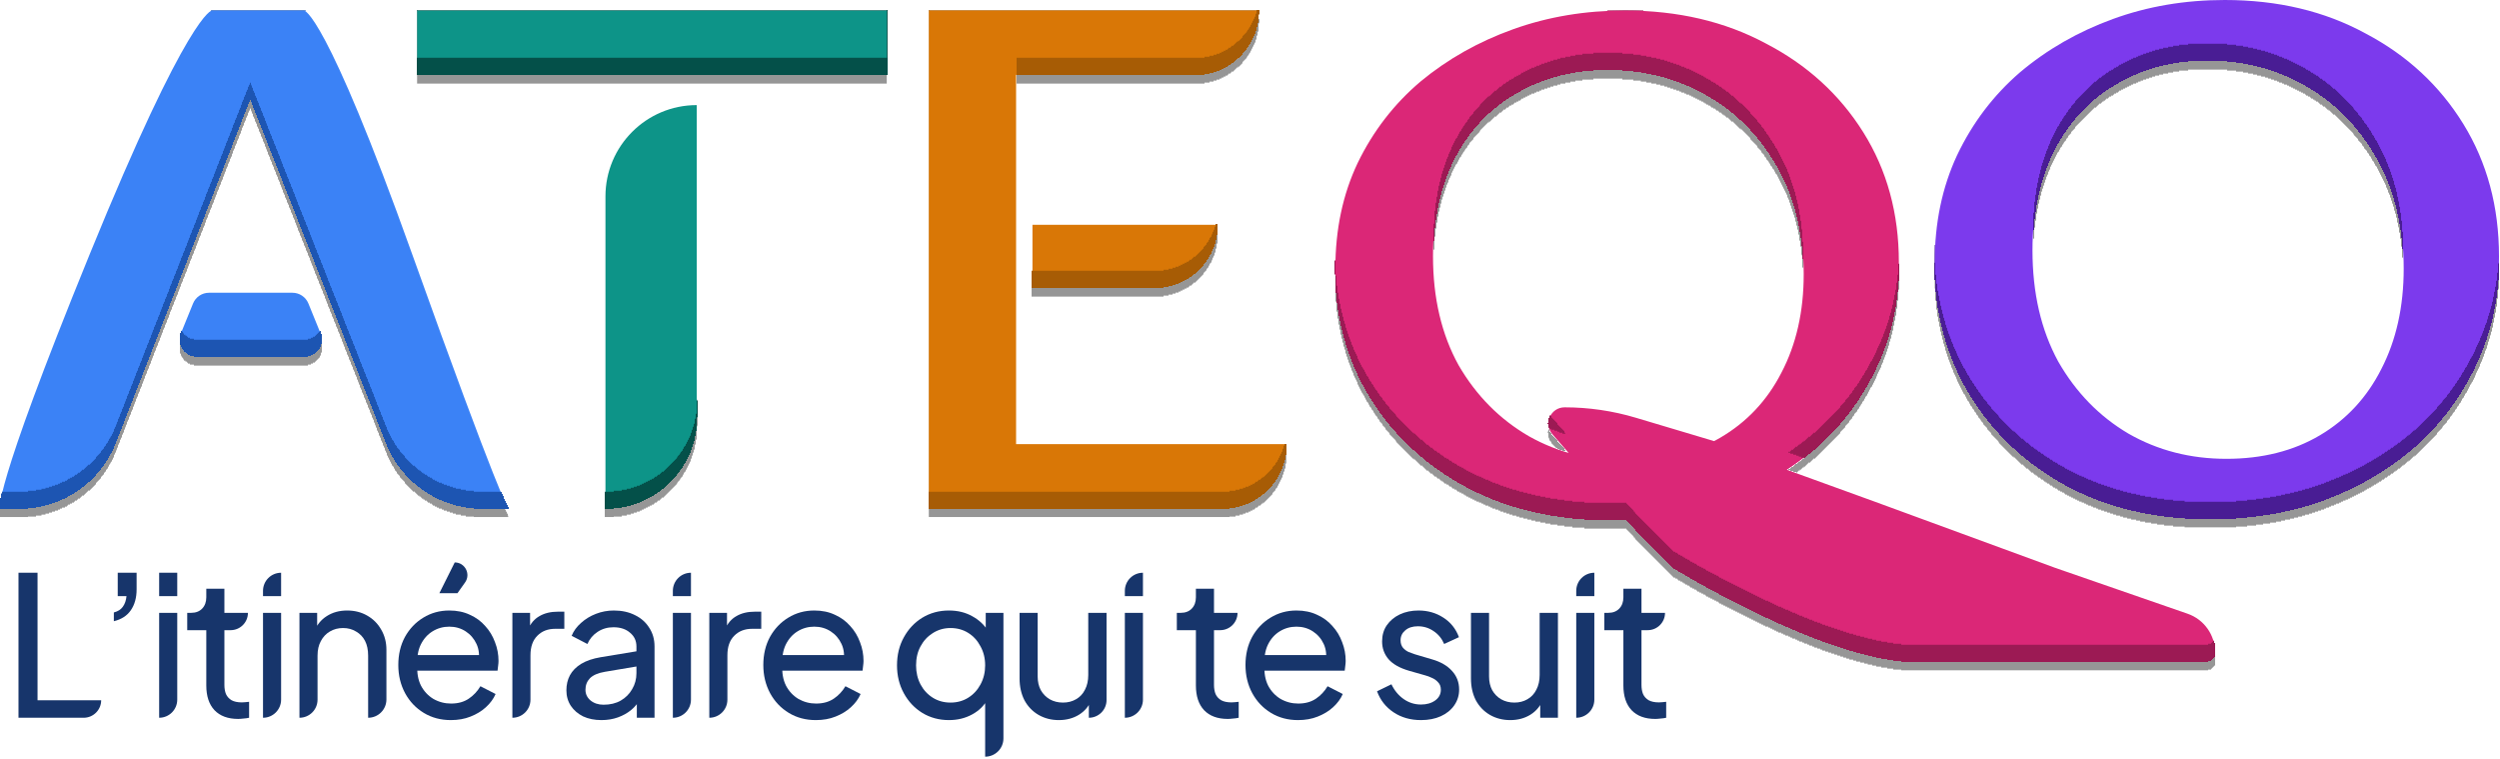
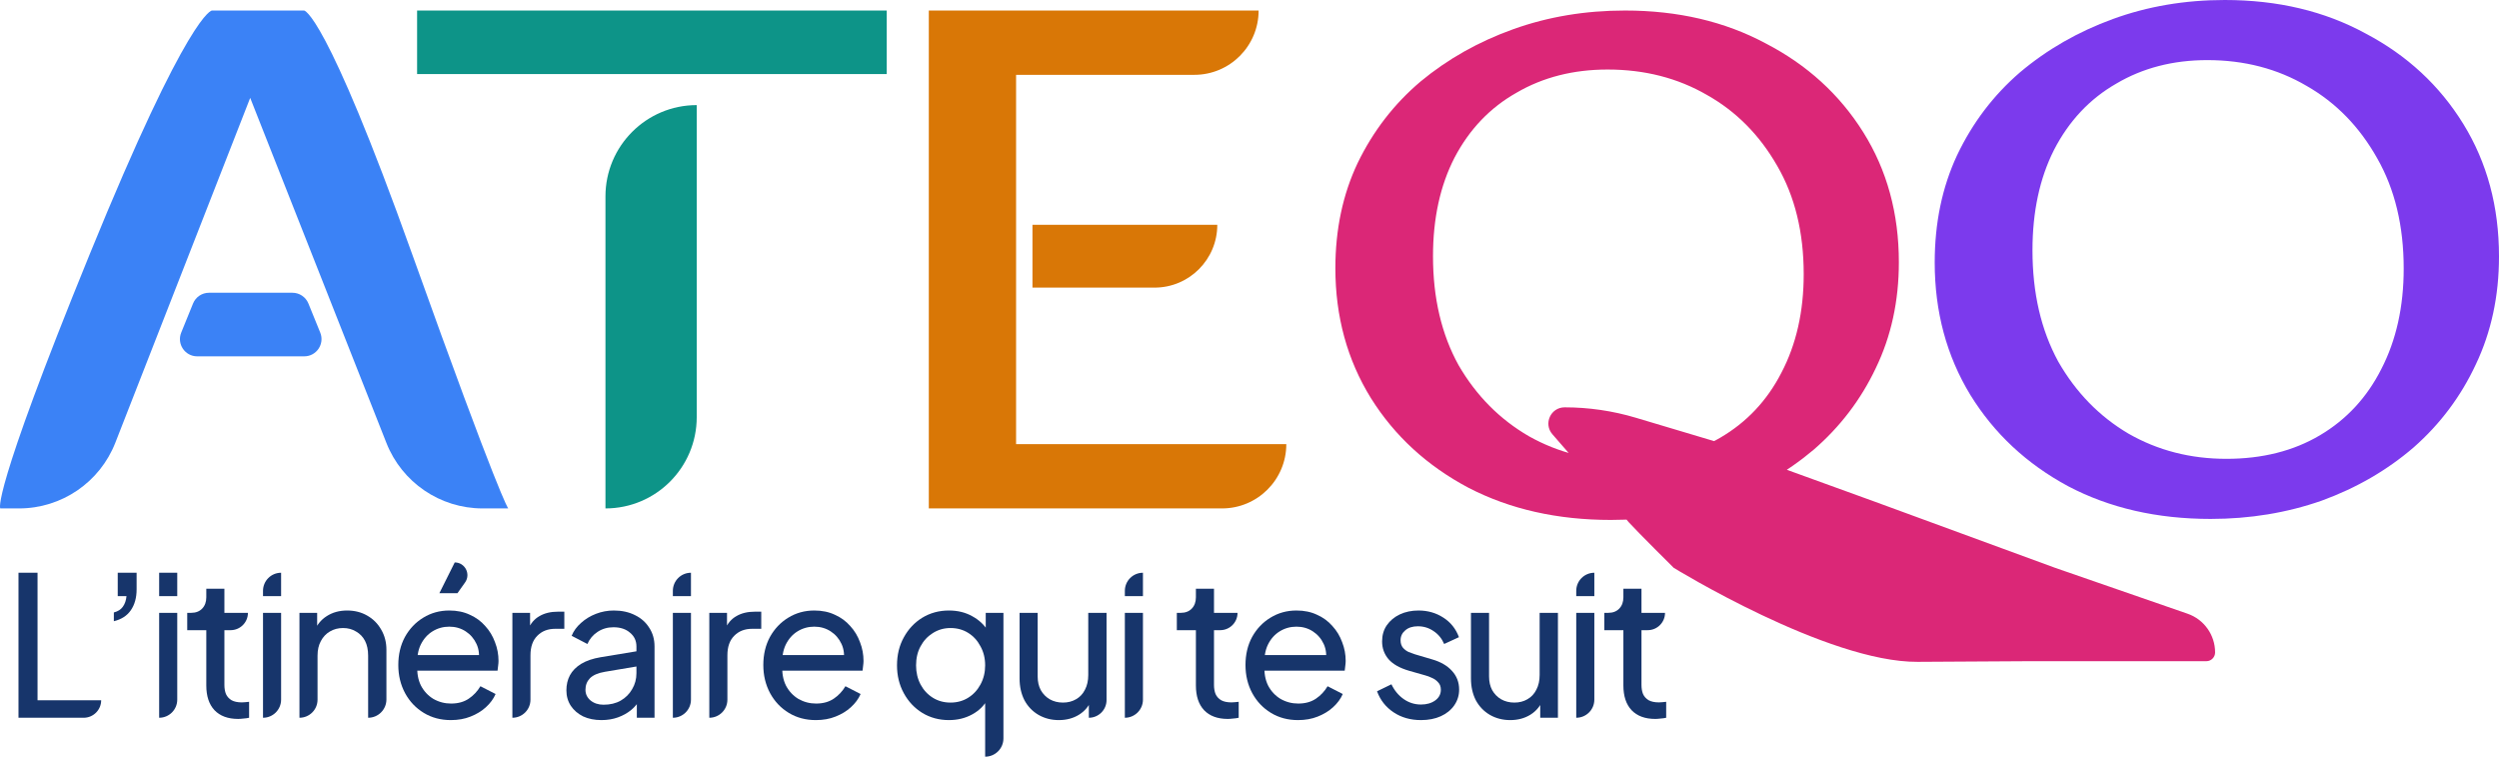
<svg xmlns="http://www.w3.org/2000/svg" width="290" height="88" viewBox="0 0 290 88" fill="none">
  <path d="M2.145 83.26V66.439H4.357V81.228H11.741C11.741 82.35 10.831 83.26 9.709 83.26H2.145Z" fill="#17356B" />
  <path d="M13.212 72.061V71.045C13.678 70.925 14.025 70.706 14.25 70.39C14.491 70.059 14.634 69.645 14.679 69.148H13.663V66.439H15.854V68.358C15.854 69.337 15.628 70.149 15.176 70.797C14.74 71.429 14.085 71.85 13.212 72.061Z" fill="#17356B" />
  <path d="M18.469 83.26V71.09H20.569V81.16C20.569 82.32 19.629 83.26 18.469 83.26ZM18.469 69.148V66.439H20.569V69.148H18.469Z" fill="#17356B" />
  <path d="M27.643 83.396C26.454 83.396 25.535 83.057 24.888 82.38C24.256 81.702 23.94 80.746 23.94 79.512V73.1H21.727V71.09H22.179C22.721 71.09 23.15 70.925 23.466 70.593C23.782 70.262 23.94 69.826 23.94 69.284V68.29H26.04V71.09H28.772C28.772 72.2 27.872 73.1 26.762 73.1H26.04V79.444C26.04 79.851 26.1 80.205 26.22 80.506C26.356 80.807 26.574 81.047 26.875 81.228C27.176 81.394 27.575 81.477 28.072 81.477C28.177 81.477 28.305 81.469 28.456 81.454C28.621 81.439 28.772 81.424 28.907 81.409V83.26C28.712 83.305 28.493 83.335 28.253 83.351C28.012 83.381 27.808 83.396 27.643 83.396Z" fill="#17356B" />
  <path d="M30.521 83.26V71.09H32.621V81.16C32.621 82.32 31.681 83.26 30.521 83.26ZM30.521 69.148V68.539C30.521 67.379 31.461 66.439 32.621 66.439V69.148H30.521Z" fill="#17356B" />
  <path d="M34.751 83.26V71.09H36.805V73.461L36.467 73.258C36.767 72.49 37.249 71.895 37.911 71.474C38.589 71.037 39.379 70.819 40.282 70.819C41.155 70.819 41.931 71.015 42.608 71.406C43.3 71.798 43.842 72.34 44.234 73.032C44.64 73.724 44.843 74.507 44.843 75.38V81.138C44.843 82.31 43.893 83.26 42.721 83.26V76.058C42.721 75.38 42.6 74.808 42.36 74.342C42.119 73.875 41.773 73.514 41.321 73.258C40.884 72.987 40.38 72.851 39.808 72.851C39.236 72.851 38.724 72.987 38.273 73.258C37.836 73.514 37.49 73.882 37.234 74.364C36.978 74.831 36.85 75.395 36.85 76.058V81.16C36.85 82.32 35.91 83.26 34.751 83.26Z" fill="#17356B" />
  <path d="M52.319 83.531C51.145 83.531 50.099 83.253 49.18 82.696C48.262 82.139 47.539 81.379 47.013 80.415C46.486 79.437 46.222 78.346 46.222 77.141C46.222 75.922 46.478 74.838 46.99 73.89C47.517 72.942 48.224 72.197 49.112 71.655C50.016 71.098 51.024 70.819 52.138 70.819C53.041 70.819 53.839 70.985 54.532 71.316C55.239 71.632 55.834 72.069 56.315 72.626C56.812 73.167 57.188 73.792 57.444 74.5C57.715 75.192 57.851 75.915 57.851 76.667C57.851 76.833 57.836 77.021 57.806 77.232C57.79 77.427 57.768 77.615 57.738 77.796H47.758V75.99H56.519L55.525 76.803C55.66 76.02 55.585 75.32 55.299 74.703C55.013 74.086 54.592 73.596 54.035 73.235C53.478 72.874 52.846 72.693 52.138 72.693C51.431 72.693 50.783 72.874 50.196 73.235C49.609 73.596 49.15 74.116 48.819 74.793C48.503 75.456 48.375 76.246 48.435 77.164C48.375 78.052 48.51 78.835 48.842 79.512C49.188 80.174 49.669 80.694 50.287 81.07C50.919 81.431 51.604 81.612 52.341 81.612C53.154 81.612 53.839 81.424 54.396 81.047C54.953 80.671 55.404 80.189 55.751 79.603L57.512 80.506C57.271 81.063 56.895 81.574 56.383 82.041C55.886 82.493 55.292 82.854 54.599 83.125C53.922 83.396 53.162 83.531 52.319 83.531ZM50.987 68.81L52.77 65.242C53.964 65.242 54.66 66.589 53.97 67.563L53.086 68.81H50.987Z" fill="#17356B" />
  <path d="M59.46 83.26V71.09H61.514V73.326L61.288 73.009C61.575 72.317 62.011 71.805 62.598 71.474C63.185 71.128 63.9 70.955 64.743 70.955H65.488V72.942H64.427C63.569 72.942 62.877 73.213 62.35 73.754C61.823 74.281 61.559 75.034 61.559 76.012V81.16C61.559 82.32 60.619 83.26 59.46 83.26Z" fill="#17356B" />
  <path d="M69.792 83.531C68.994 83.531 68.287 83.388 67.669 83.102C67.067 82.801 66.593 82.395 66.247 81.883C65.901 81.356 65.728 80.754 65.728 80.077C65.728 79.429 65.863 78.85 66.134 78.338C66.42 77.811 66.857 77.367 67.444 77.006C68.046 76.645 68.799 76.389 69.702 76.238L74.217 75.493V77.254L70.176 77.932C69.393 78.067 68.821 78.316 68.46 78.677C68.114 79.038 67.941 79.482 67.941 80.009C67.941 80.506 68.136 80.92 68.528 81.251C68.934 81.582 69.438 81.748 70.04 81.748C70.808 81.748 71.47 81.589 72.027 81.273C72.599 80.942 73.043 80.498 73.359 79.941C73.691 79.384 73.856 78.767 73.856 78.09V74.996C73.856 74.334 73.608 73.8 73.111 73.393C72.629 72.972 71.99 72.761 71.192 72.761C70.499 72.761 69.882 72.942 69.34 73.303C68.814 73.649 68.422 74.116 68.166 74.703L66.337 73.754C66.563 73.198 66.924 72.701 67.421 72.264C67.918 71.813 68.497 71.459 69.16 71.203C69.822 70.947 70.514 70.819 71.237 70.819C72.17 70.819 72.991 71 73.698 71.361C74.406 71.707 74.955 72.197 75.346 72.829C75.753 73.446 75.956 74.168 75.956 74.996V83.26H73.901V80.957L74.285 81.093C74.029 81.574 73.683 81.996 73.246 82.357C72.81 82.718 72.298 83.004 71.711 83.215C71.124 83.426 70.484 83.531 69.792 83.531Z" fill="#17356B" />
  <path d="M78.083 83.26V71.09H80.183V81.16C80.183 82.32 79.243 83.26 78.083 83.26ZM78.083 69.148V68.539C78.083 67.379 79.023 66.439 80.183 66.439V69.148H78.083Z" fill="#17356B" />
  <path d="M82.312 83.26V71.09H84.367V73.326L84.141 73.009C84.427 72.317 84.864 71.805 85.451 71.474C86.038 71.128 86.753 70.955 87.596 70.955H88.341V72.942H87.279C86.421 72.942 85.729 73.213 85.202 73.754C84.675 74.281 84.412 75.034 84.412 76.012V81.16C84.412 82.32 83.472 83.26 82.312 83.26Z" fill="#17356B" />
  <path d="M94.677 83.531C93.502 83.531 92.456 83.253 91.538 82.696C90.62 82.139 89.897 81.379 89.371 80.415C88.844 79.437 88.58 78.346 88.58 77.141C88.58 75.922 88.836 74.838 89.348 73.89C89.875 72.942 90.582 72.197 91.47 71.655C92.374 71.098 93.382 70.819 94.496 70.819C95.399 70.819 96.197 70.985 96.889 71.316C97.597 71.632 98.191 72.069 98.673 72.626C99.17 73.167 99.546 73.792 99.802 74.5C100.073 75.192 100.208 75.915 100.208 76.667C100.208 76.833 100.193 77.021 100.163 77.232C100.148 77.427 100.126 77.615 100.096 77.796H90.116V75.99H98.876L97.883 76.803C98.018 76.02 97.943 75.32 97.657 74.703C97.371 74.086 96.95 73.596 96.392 73.235C95.836 72.874 95.203 72.693 94.496 72.693C93.788 72.693 93.141 72.874 92.554 73.235C91.967 73.596 91.508 74.116 91.177 74.793C90.861 75.456 90.733 76.246 90.793 77.164C90.733 78.052 90.868 78.835 91.199 79.512C91.546 80.174 92.027 80.694 92.644 81.07C93.277 81.431 93.962 81.612 94.699 81.612C95.512 81.612 96.197 81.424 96.754 81.047C97.311 80.671 97.762 80.189 98.109 79.603L99.87 80.506C99.629 81.063 99.253 81.574 98.741 82.041C98.244 82.493 97.65 82.854 96.957 83.125C96.28 83.396 95.519 83.531 94.677 83.531Z" fill="#17356B" />
  <path d="M114.323 87.776V80.664L114.661 81.025C114.24 81.823 113.623 82.44 112.81 82.876C112.012 83.313 111.117 83.531 110.123 83.531C108.979 83.531 107.948 83.253 107.03 82.696C106.127 82.139 105.412 81.379 104.885 80.415C104.358 79.452 104.094 78.376 104.094 77.186C104.094 75.967 104.358 74.883 104.885 73.935C105.412 72.972 106.127 72.212 107.03 71.655C107.948 71.098 108.979 70.819 110.123 70.819C111.132 70.819 112.027 71.037 112.81 71.474C113.593 71.895 114.21 72.468 114.661 73.19L114.391 73.709V71.09H116.445V85.654C116.445 86.826 115.495 87.776 114.323 87.776ZM110.304 81.499C111.071 81.499 111.756 81.311 112.358 80.935C112.961 80.558 113.435 80.046 113.781 79.399C114.142 78.737 114.323 77.999 114.323 77.186C114.323 76.359 114.142 75.621 113.781 74.974C113.435 74.311 112.961 73.792 112.358 73.416C111.756 73.04 111.071 72.851 110.304 72.851C109.551 72.851 108.866 73.047 108.249 73.438C107.647 73.815 107.173 74.326 106.827 74.974C106.48 75.606 106.307 76.344 106.307 77.186C106.307 77.999 106.48 78.737 106.827 79.399C107.173 80.046 107.647 80.558 108.249 80.935C108.851 81.311 109.536 81.499 110.304 81.499Z" fill="#17356B" />
  <path d="M122.879 83.531C122.006 83.531 121.216 83.328 120.508 82.922C119.816 82.515 119.274 81.951 118.883 81.228C118.506 80.491 118.318 79.648 118.318 78.699V71.09H120.418V78.474C120.418 79.076 120.538 79.603 120.779 80.054C121.035 80.506 121.381 80.859 121.818 81.115C122.269 81.371 122.781 81.499 123.353 81.499C123.925 81.499 124.429 81.371 124.866 81.115C125.318 80.859 125.664 80.491 125.905 80.009C126.161 79.527 126.288 78.955 126.288 78.293V71.09H128.411V81.206C128.411 82.34 127.491 83.26 126.356 83.26V80.889L126.695 81.093C126.409 81.86 125.92 82.463 125.227 82.899C124.55 83.32 123.767 83.531 122.879 83.531Z" fill="#17356B" />
  <path d="M130.535 83.26V71.09H132.635V81.16C132.635 82.32 131.695 83.26 130.535 83.26ZM130.535 69.148V68.539C130.535 67.379 131.475 66.439 132.635 66.439V69.148H130.535Z" fill="#17356B" />
  <path d="M142.483 83.396C141.294 83.396 140.376 83.057 139.728 82.38C139.096 81.702 138.78 80.746 138.78 79.512V73.1H136.567V71.09H137.019C137.561 71.09 137.99 70.925 138.306 70.593C138.622 70.262 138.78 69.826 138.78 69.284V68.29H140.88V71.09H143.612C143.612 72.2 142.712 73.1 141.602 73.1H140.88V79.444C140.88 79.851 140.94 80.205 141.06 80.506C141.196 80.807 141.414 81.047 141.715 81.228C142.016 81.394 142.415 81.477 142.912 81.477C143.017 81.477 143.145 81.469 143.296 81.454C143.461 81.439 143.612 81.424 143.747 81.409V83.26C143.552 83.305 143.333 83.335 143.093 83.351C142.852 83.381 142.649 83.396 142.483 83.396Z" fill="#17356B" />
  <path d="M150.63 83.531C149.456 83.531 148.41 83.253 147.492 82.696C146.574 82.139 145.851 81.379 145.324 80.415C144.797 79.437 144.534 78.346 144.534 77.141C144.534 75.922 144.79 74.838 145.302 73.89C145.828 72.942 146.536 72.197 147.424 71.655C148.327 71.098 149.336 70.819 150.45 70.819C151.353 70.819 152.151 70.985 152.843 71.316C153.551 71.632 154.145 72.069 154.627 72.626C155.124 73.167 155.5 73.792 155.756 74.5C156.027 75.192 156.162 75.915 156.162 76.667C156.162 76.833 156.147 77.021 156.117 77.232C156.102 77.427 156.079 77.615 156.049 77.796H146.069V75.99H154.83L153.837 76.803C153.972 76.02 153.897 75.32 153.611 74.703C153.325 74.086 152.903 73.596 152.346 73.235C151.789 72.874 151.157 72.693 150.45 72.693C149.742 72.693 149.095 72.874 148.508 73.235C147.921 73.596 147.462 74.116 147.131 74.793C146.814 75.456 146.686 76.246 146.747 77.164C146.686 78.052 146.822 78.835 147.153 79.512C147.499 80.174 147.981 80.694 148.598 81.07C149.23 81.431 149.915 81.612 150.653 81.612C151.466 81.612 152.151 81.424 152.708 81.047C153.265 80.671 153.716 80.189 154.062 79.603L155.823 80.506C155.583 81.063 155.206 81.574 154.695 82.041C154.198 82.493 153.603 82.854 152.911 83.125C152.233 83.396 151.473 83.531 150.63 83.531Z" fill="#17356B" />
  <path d="M164.903 83.531C163.683 83.531 162.622 83.23 161.719 82.628C160.816 82.026 160.176 81.213 159.8 80.189L161.471 79.377C161.817 80.099 162.291 80.671 162.893 81.093C163.495 81.514 164.165 81.725 164.903 81.725C165.565 81.725 166.114 81.567 166.551 81.251C166.988 80.935 167.206 80.521 167.206 80.009C167.206 79.648 167.1 79.362 166.89 79.151C166.694 78.925 166.453 78.752 166.167 78.632C165.881 78.496 165.618 78.398 165.377 78.338L163.548 77.819C162.449 77.503 161.644 77.051 161.132 76.464C160.635 75.877 160.387 75.192 160.387 74.409C160.387 73.687 160.568 73.062 160.929 72.535C161.305 71.993 161.809 71.572 162.442 71.271C163.089 70.97 163.811 70.819 164.609 70.819C165.678 70.819 166.634 71.09 167.477 71.632C168.335 72.174 168.944 72.934 169.306 73.912L167.59 74.703C167.319 74.071 166.912 73.574 166.37 73.213C165.828 72.836 165.219 72.648 164.541 72.648C163.924 72.648 163.435 72.806 163.074 73.122C162.713 73.423 162.532 73.807 162.532 74.274C162.532 74.62 162.622 74.906 162.803 75.132C162.984 75.343 163.202 75.508 163.458 75.629C163.714 75.734 163.962 75.824 164.203 75.9L166.19 76.487C167.183 76.773 167.951 77.217 168.493 77.819C169.05 78.421 169.328 79.143 169.328 79.986C169.328 80.664 169.14 81.273 168.764 81.815C168.387 82.357 167.868 82.779 167.206 83.08C166.543 83.381 165.776 83.531 164.903 83.531Z" fill="#17356B" />
  <path d="M175.261 83.531C174.388 83.531 173.597 83.328 172.89 82.922C172.197 82.515 171.656 81.951 171.264 81.228C170.888 80.491 170.7 79.648 170.7 78.699V71.09H172.8V78.474C172.8 79.076 172.92 79.603 173.161 80.054C173.417 80.506 173.763 80.859 174.199 81.115C174.651 81.371 175.163 81.499 175.735 81.499C176.307 81.499 176.811 81.371 177.248 81.115C177.699 80.859 178.045 80.491 178.286 80.009C178.542 79.527 178.67 78.955 178.67 78.293V71.09H180.793V83.26H178.738V80.889L179.077 81.093C178.791 81.86 178.301 82.463 177.609 82.899C176.932 83.32 176.149 83.531 175.261 83.531Z" fill="#17356B" />
  <path d="M182.917 83.26V71.09H185.017V81.16C185.017 82.32 184.076 83.26 182.917 83.26ZM182.917 69.148V68.539C182.917 67.379 183.857 66.439 185.017 66.439V69.148H182.917Z" fill="#17356B" />
  <path d="M192.091 83.396C190.902 83.396 189.983 83.057 189.336 82.38C188.704 81.702 188.388 80.746 188.388 79.512V73.1H186.175V71.09H186.627C187.169 71.09 187.598 70.925 187.914 70.593C188.23 70.262 188.388 69.826 188.388 69.284V68.29H190.488V71.09H193.22C193.22 72.2 192.32 73.1 191.21 73.1H190.488V79.444C190.488 79.851 190.548 80.205 190.668 80.506C190.804 80.807 191.022 81.047 191.323 81.228C191.624 81.394 192.023 81.477 192.52 81.477C192.625 81.477 192.753 81.469 192.904 81.454C193.069 81.439 193.22 81.424 193.355 81.409V83.26C193.159 83.305 192.941 83.335 192.7 83.351C192.46 83.381 192.256 83.396 192.091 83.396Z" fill="#17356B" />
-   <g filter="url(#filter0_di_296_7)">
-     <path d="M256.536 60.196C250.318 60.196 244.805 58.931 239.997 56.401C235.189 53.812 231.407 50.281 228.65 45.809C225.894 41.278 224.516 36.159 224.516 30.451C224.516 25.861 225.381 21.713 227.112 18.006C228.907 14.24 231.343 11.033 234.42 8.385C237.561 5.737 241.151 3.678 245.19 2.207C249.228 0.736 253.555 0 258.171 0C264.325 0 269.774 1.295 274.518 3.884C279.326 6.414 283.108 9.915 285.865 14.387C288.621 18.859 290 23.979 290 29.745C290 34.335 289.102 38.513 287.307 42.279C285.576 45.986 283.172 49.193 280.095 51.9C277.018 54.547 273.46 56.607 269.422 58.078C265.383 59.49 261.088 60.196 256.536 60.196ZM258.363 53.224C262.53 53.224 266.152 52.311 269.229 50.487C272.306 48.663 274.678 46.103 276.345 42.808C278.076 39.454 278.941 35.571 278.941 31.157C278.941 26.215 277.916 21.948 275.864 18.359C273.813 14.711 271.088 11.916 267.691 9.974C264.293 7.973 260.447 6.973 256.152 6.973C252.177 6.973 248.651 7.885 245.574 9.709C242.497 11.474 240.093 14.034 238.362 17.388C236.696 20.683 235.862 24.567 235.862 29.039C235.862 33.982 236.856 38.277 238.843 41.926C240.895 45.515 243.619 48.31 247.017 50.311C250.414 52.253 254.197 53.224 258.363 53.224Z" fill="#7C3AED" />
-   </g>
-   <g filter="url(#filter1_di_296_7)">
-     <path d="M186.94 60.313C180.731 60.313 175.226 59.071 170.424 56.587C165.623 54.046 161.846 50.58 159.094 46.19C156.341 41.742 154.965 36.717 154.965 31.114C154.965 26.608 155.829 22.536 157.557 18.896C159.35 15.2 161.782 12.052 164.855 9.452C167.992 6.853 171.577 4.831 175.61 3.387C179.643 1.943 183.964 1.221 188.573 1.221C194.718 1.221 200.159 2.492 204.897 5.033C209.698 7.517 213.475 10.954 216.227 15.344C218.98 19.734 220.356 24.759 220.356 30.42C220.356 34.926 219.46 39.027 217.668 42.724C215.939 46.363 213.539 49.511 210.466 52.169C207.393 54.768 203.84 56.79 199.807 58.234C195.774 59.62 191.485 60.313 186.94 60.313ZM188.765 53.468C192.926 53.468 196.543 52.573 199.615 50.782C202.688 48.992 205.057 46.479 206.721 43.244C208.449 39.952 209.314 36.139 209.314 31.807C209.314 26.955 208.289 22.767 206.241 19.243C204.192 15.662 201.472 12.918 198.079 11.012C194.686 9.048 190.845 8.066 186.556 8.066C182.587 8.066 179.066 8.961 175.994 10.752C172.921 12.485 170.52 14.997 168.792 18.29C167.128 21.525 166.295 25.337 166.295 29.727C166.295 34.579 167.288 38.796 169.272 42.378C171.321 45.901 174.041 48.645 177.434 50.609C180.827 52.515 184.604 53.468 188.765 53.468ZM181.57 47.251C184.367 47.251 187.15 47.658 189.83 48.458L198.916 51.169L207.356 54.495L217.668 58.234L238.488 65.867L253.859 71.191C255.772 71.853 257.055 73.655 257.055 75.68C257.055 76.242 256.601 76.698 256.039 76.698C254.57 76.698 251.786 76.698 249.553 76.698C246.365 76.698 245.802 76.698 245.802 76.698H235.487L222.533 76.775C212.061 76.838 194.227 65.867 194.227 65.867C194.227 65.867 190.045 61.718 188.999 60.566C188.837 60.387 188.678 60.175 188.519 59.993L180.149 50.372C179.088 49.152 179.954 47.251 181.57 47.251Z" fill="#DB2777" />
-   </g>
-   <g filter="url(#filter2_di_296_7)">
-     <path d="M56.004 58.977C51.077 58.977 46.652 55.966 44.842 51.384L27.009 6.224H31.041L13.386 51.349C11.586 55.949 7.151 58.977 2.211 58.977H0.034C0.034 58.977 -1.145 57.794 10.402 29.508C21.948 1.221 24.595 1.221 24.595 1.221H35.283C35.283 1.221 37.72 1.221 47.84 29.508C57.961 57.794 58.976 58.977 58.976 58.977H56.004ZM22.881 41.334C21.461 41.334 20.494 39.895 21.029 38.58L22.401 35.207C22.708 34.453 23.44 33.961 24.254 33.961H33.937C34.751 33.961 35.483 34.453 35.79 35.207L37.162 38.58C37.697 39.895 36.73 41.334 35.31 41.334H22.881Z" fill="#3B82F6" />
-   </g>
-   <g filter="url(#filter3_di_296_7)">
-     <path d="M149.272 51.516C149.272 55.636 145.931 58.977 141.811 58.977H107.785V1.221H146.058C146.058 5.341 142.718 8.682 138.597 8.682H117.913V51.516H149.272ZM119.814 33.364V26.079H141.262C141.262 30.102 138 33.364 133.976 33.364H119.814Z" fill="#D97706" />
-   </g>
-   <g filter="url(#filter4_di_296_7)">
-     <path d="M70.261 58.977V22.785C70.261 16.935 75.003 12.193 80.853 12.193V48.384C80.853 54.234 76.111 58.977 70.261 58.977ZM48.402 8.594V1.221H102.904V8.594H48.402Z" fill="#0D9488" />
-   </g>
-   <defs>
-     <filter id="filter0_di_296_7" x="224.516" y="0" width="65.484" height="61.196" filterUnits="userSpaceOnUse" color-interpolation-filters="sRGB">
-       <feFlood flood-opacity="0" result="BackgroundImageFix" />
-       <feColorMatrix in="SourceAlpha" type="matrix" values="0 0 0 0 0 0 0 0 0 0 0 0 0 0 0 0 0 0 127 0" result="hardAlpha" />
-       <feOffset dy="1" />
-       <feComposite in2="hardAlpha" operator="out" />
-       <feColorMatrix type="matrix" values="0 0 0 0 0 0 0 0 0 0 0 0 0 0 0 0 0 0 0.41 0" />
-       <feBlend mode="normal" in2="BackgroundImageFix" result="effect1_dropShadow_296_7" />
-       <feBlend mode="normal" in="SourceGraphic" in2="effect1_dropShadow_296_7" result="shape" />
-       <feColorMatrix in="SourceAlpha" type="matrix" values="0 0 0 0 0 0 0 0 0 0 0 0 0 0 0 0 0 0 127 0" result="hardAlpha" />
-       <feOffset dy="-2" />
-       <feComposite in2="hardAlpha" operator="arithmetic" k2="-1" k3="1" />
-       <feColorMatrix type="matrix" values="0 0 0 0 0.287 0 0 0 0 0.115 0 0 0 0 0.582 0 0 0 1 0" />
-       <feBlend mode="normal" in2="shape" result="effect2_innerShadow_296_7" />
-     </filter>
-     <filter id="filter1_di_296_7" x="154.965" y="1.221" width="102.09" height="76.555" filterUnits="userSpaceOnUse" color-interpolation-filters="sRGB">
-       <feFlood flood-opacity="0" result="BackgroundImageFix" />
-       <feColorMatrix in="SourceAlpha" type="matrix" values="0 0 0 0 0 0 0 0 0 0 0 0 0 0 0 0 0 0 127 0" result="hardAlpha" />
-       <feOffset dy="1" />
-       <feComposite in2="hardAlpha" operator="out" />
-       <feColorMatrix type="matrix" values="0 0 0 0 0 0 0 0 0 0 0 0 0 0 0 0 0 0 0.41 0" />
-       <feBlend mode="normal" in2="BackgroundImageFix" result="effect1_dropShadow_296_7" />
-       <feBlend mode="normal" in="SourceGraphic" in2="effect1_dropShadow_296_7" result="shape" />
-       <feColorMatrix in="SourceAlpha" type="matrix" values="0 0 0 0 0 0 0 0 0 0 0 0 0 0 0 0 0 0 127 0" result="hardAlpha" />
-       <feOffset dy="-2" />
-       <feComposite in2="hardAlpha" operator="arithmetic" k2="-1" k3="1" />
-       <feColorMatrix type="matrix" values="0 0 0 0 0.611 0 0 0 0 0.103 0 0 0 0 0.328 0 0 0 1 0" />
-       <feBlend mode="normal" in2="shape" result="effect2_innerShadow_296_7" />
-     </filter>
-     <filter id="filter2_di_296_7" x="0" y="1.221" width="58.977" height="58.756" filterUnits="userSpaceOnUse" color-interpolation-filters="sRGB">
-       <feFlood flood-opacity="0" result="BackgroundImageFix" />
-       <feColorMatrix in="SourceAlpha" type="matrix" values="0 0 0 0 0 0 0 0 0 0 0 0 0 0 0 0 0 0 127 0" result="hardAlpha" />
-       <feOffset dy="1" />
-       <feComposite in2="hardAlpha" operator="out" />
-       <feColorMatrix type="matrix" values="0 0 0 0 0 0 0 0 0 0 0 0 0 0 0 0 0 0 0.41 0" />
-       <feBlend mode="normal" in2="BackgroundImageFix" result="effect1_dropShadow_296_7" />
-       <feBlend mode="normal" in="SourceGraphic" in2="effect1_dropShadow_296_7" result="shape" />
-       <feColorMatrix in="SourceAlpha" type="matrix" values="0 0 0 0 0 0 0 0 0 0 0 0 0 0 0 0 0 0 127 0" result="hardAlpha" />
-       <feOffset dy="-2" />
-       <feComposite in2="hardAlpha" operator="arithmetic" k2="-1" k3="1" />
-       <feColorMatrix type="matrix" values="0 0 0 0 0.114 0 0 0 0 0.335 0 0 0 0 0.697 0 0 0 1 0" />
-       <feBlend mode="normal" in2="shape" result="effect2_innerShadow_296_7" />
-     </filter>
-     <filter id="filter3_di_296_7" x="107.785" y="1.221" width="41.486" height="58.756" filterUnits="userSpaceOnUse" color-interpolation-filters="sRGB">
-       <feFlood flood-opacity="0" result="BackgroundImageFix" />
-       <feColorMatrix in="SourceAlpha" type="matrix" values="0 0 0 0 0 0 0 0 0 0 0 0 0 0 0 0 0 0 127 0" result="hardAlpha" />
-       <feOffset dy="1" />
-       <feComposite in2="hardAlpha" operator="out" />
-       <feColorMatrix type="matrix" values="0 0 0 0 0 0 0 0 0 0 0 0 0 0 0 0 0 0 0.41 0" />
-       <feBlend mode="normal" in2="BackgroundImageFix" result="effect1_dropShadow_296_7" />
-       <feBlend mode="normal" in="SourceGraphic" in2="effect1_dropShadow_296_7" result="shape" />
-       <feColorMatrix in="SourceAlpha" type="matrix" values="0 0 0 0 0 0 0 0 0 0 0 0 0 0 0 0 0 0 127 0" result="hardAlpha" />
-       <feOffset dy="-2" />
-       <feComposite in2="hardAlpha" operator="arithmetic" k2="-1" k3="1" />
-       <feColorMatrix type="matrix" values="0 0 0 0 0.654 0 0 0 0 0.359 0 0 0 0 0.019 0 0 0 1 0" />
-       <feBlend mode="normal" in2="shape" result="effect2_innerShadow_296_7" />
-     </filter>
-     <filter id="filter4_di_296_7" x="48.402" y="1.221" width="54.502" height="58.756" filterUnits="userSpaceOnUse" color-interpolation-filters="sRGB">
-       <feFlood flood-opacity="0" result="BackgroundImageFix" />
-       <feColorMatrix in="SourceAlpha" type="matrix" values="0 0 0 0 0 0 0 0 0 0 0 0 0 0 0 0 0 0 127 0" result="hardAlpha" />
-       <feOffset dy="1" />
-       <feComposite in2="hardAlpha" operator="out" />
-       <feColorMatrix type="matrix" values="0 0 0 0 0 0 0 0 0 0 0 0 0 0 0 0 0 0 0.41 0" />
-       <feBlend mode="normal" in2="BackgroundImageFix" result="effect1_dropShadow_296_7" />
-       <feBlend mode="normal" in="SourceGraphic" in2="effect1_dropShadow_296_7" result="shape" />
-       <feColorMatrix in="SourceAlpha" type="matrix" values="0 0 0 0 0 0 0 0 0 0 0 0 0 0 0 0 0 0 127 0" result="hardAlpha" />
-       <feOffset dy="-2" />
-       <feComposite in2="hardAlpha" operator="arithmetic" k2="-1" k3="1" />
-       <feColorMatrix type="matrix" values="0 0 0 0 0.014 0 0 0 0 0.312 0 0 0 0 0.286 0 0 0 1 0" />
-       <feBlend mode="normal" in2="shape" result="effect2_innerShadow_296_7" />
-     </filter>
-   </defs>
+   <path d="M256.536 60.196C250.318 60.196 244.805 58.931 239.997 56.401C235.189 53.812 231.407 50.281 228.65 45.809C225.894 41.278 224.516 36.159 224.516 30.451C224.516 25.861 225.381 21.713 227.112 18.006C228.907 14.24 231.343 11.033 234.42 8.385C237.561 5.737 241.151 3.678 245.19 2.207C249.228 0.736 253.555 0 258.171 0C264.325 0 269.774 1.295 274.518 3.884C279.326 6.414 283.108 9.915 285.865 14.387C288.621 18.859 290 23.979 290 29.745C290 34.335 289.102 38.513 287.307 42.279C285.576 45.986 283.172 49.193 280.095 51.9C277.018 54.547 273.46 56.607 269.422 58.078C265.383 59.49 261.088 60.196 256.536 60.196ZM258.363 53.224C262.53 53.224 266.152 52.311 269.229 50.487C272.306 48.663 274.678 46.103 276.345 42.808C278.076 39.454 278.941 35.571 278.941 31.157C278.941 26.215 277.916 21.948 275.864 18.359C273.813 14.711 271.088 11.916 267.691 9.974C264.293 7.973 260.447 6.973 256.152 6.973C252.177 6.973 248.651 7.885 245.574 9.709C242.497 11.474 240.093 14.034 238.362 17.388C236.696 20.683 235.862 24.567 235.862 29.039C235.862 33.982 236.856 38.277 238.843 41.926C240.895 45.515 243.619 48.31 247.017 50.311C250.414 52.253 254.197 53.224 258.363 53.224Z" fill="#7C3AED" />
+   <path d="M186.94 60.313C180.731 60.313 175.226 59.071 170.424 56.587C165.623 54.046 161.846 50.58 159.094 46.19C156.341 41.742 154.965 36.717 154.965 31.114C154.965 26.608 155.829 22.536 157.557 18.896C159.35 15.2 161.782 12.052 164.855 9.452C167.992 6.853 171.577 4.831 175.61 3.387C179.643 1.943 183.964 1.221 188.573 1.221C194.718 1.221 200.159 2.492 204.897 5.033C209.698 7.517 213.475 10.954 216.227 15.344C218.98 19.734 220.356 24.759 220.356 30.42C220.356 34.926 219.46 39.027 217.668 42.724C215.939 46.363 213.539 49.511 210.466 52.169C207.393 54.768 203.84 56.79 199.807 58.234C195.774 59.62 191.485 60.313 186.94 60.313ZM188.765 53.468C192.926 53.468 196.543 52.573 199.615 50.782C202.688 48.992 205.057 46.479 206.721 43.244C208.449 39.952 209.314 36.139 209.314 31.807C209.314 26.955 208.289 22.767 206.241 19.243C204.192 15.662 201.472 12.918 198.079 11.012C194.686 9.048 190.845 8.066 186.556 8.066C182.587 8.066 179.066 8.961 175.994 10.752C172.921 12.485 170.52 14.997 168.792 18.29C167.128 21.525 166.295 25.337 166.295 29.727C166.295 34.579 167.288 38.796 169.272 42.378C171.321 45.901 174.041 48.645 177.434 50.609C180.827 52.515 184.604 53.468 188.765 53.468ZM181.57 47.251C184.367 47.251 187.15 47.658 189.83 48.458L198.916 51.169L207.356 54.495L217.668 58.234L238.488 65.867L253.859 71.191C255.772 71.853 257.055 73.655 257.055 75.68C257.055 76.242 256.601 76.698 256.039 76.698C254.57 76.698 251.786 76.698 249.553 76.698C246.365 76.698 245.802 76.698 245.802 76.698H235.487L222.533 76.775C212.061 76.838 194.227 65.867 194.227 65.867C194.227 65.867 190.045 61.718 188.999 60.566C188.837 60.387 188.678 60.175 188.519 59.993L180.149 50.372C179.088 49.152 179.954 47.251 181.57 47.251Z" fill="#DB2777" />
+   <path d="M56.004 58.977C51.077 58.977 46.652 55.966 44.842 51.384L27.009 6.224H31.041L13.386 51.349C11.586 55.949 7.151 58.977 2.211 58.977H0.034C0.034 58.977 -1.145 57.794 10.402 29.508C21.948 1.221 24.595 1.221 24.595 1.221H35.283C35.283 1.221 37.72 1.221 47.84 29.508C57.961 57.794 58.976 58.977 58.976 58.977H56.004ZM22.881 41.334C21.461 41.334 20.494 39.895 21.029 38.58L22.401 35.207C22.708 34.453 23.44 33.961 24.254 33.961H33.937C34.751 33.961 35.483 34.453 35.79 35.207L37.162 38.58C37.697 39.895 36.73 41.334 35.31 41.334H22.881Z" fill="#3B82F6" />
+   <path d="M149.272 51.516C149.272 55.636 145.931 58.977 141.811 58.977H107.785V1.221H146.058C146.058 5.341 142.718 8.682 138.597 8.682H117.913V51.516H149.272ZM119.814 33.364V26.079H141.262C141.262 30.102 138 33.364 133.976 33.364H119.814Z" fill="#D97706" />
+   <path d="M70.261 58.977V22.785C70.261 16.935 75.003 12.193 80.853 12.193V48.384C80.853 54.234 76.111 58.977 70.261 58.977ZM48.402 8.594V1.221H102.904V8.594H48.402Z" fill="#0D9488" />
</svg>
